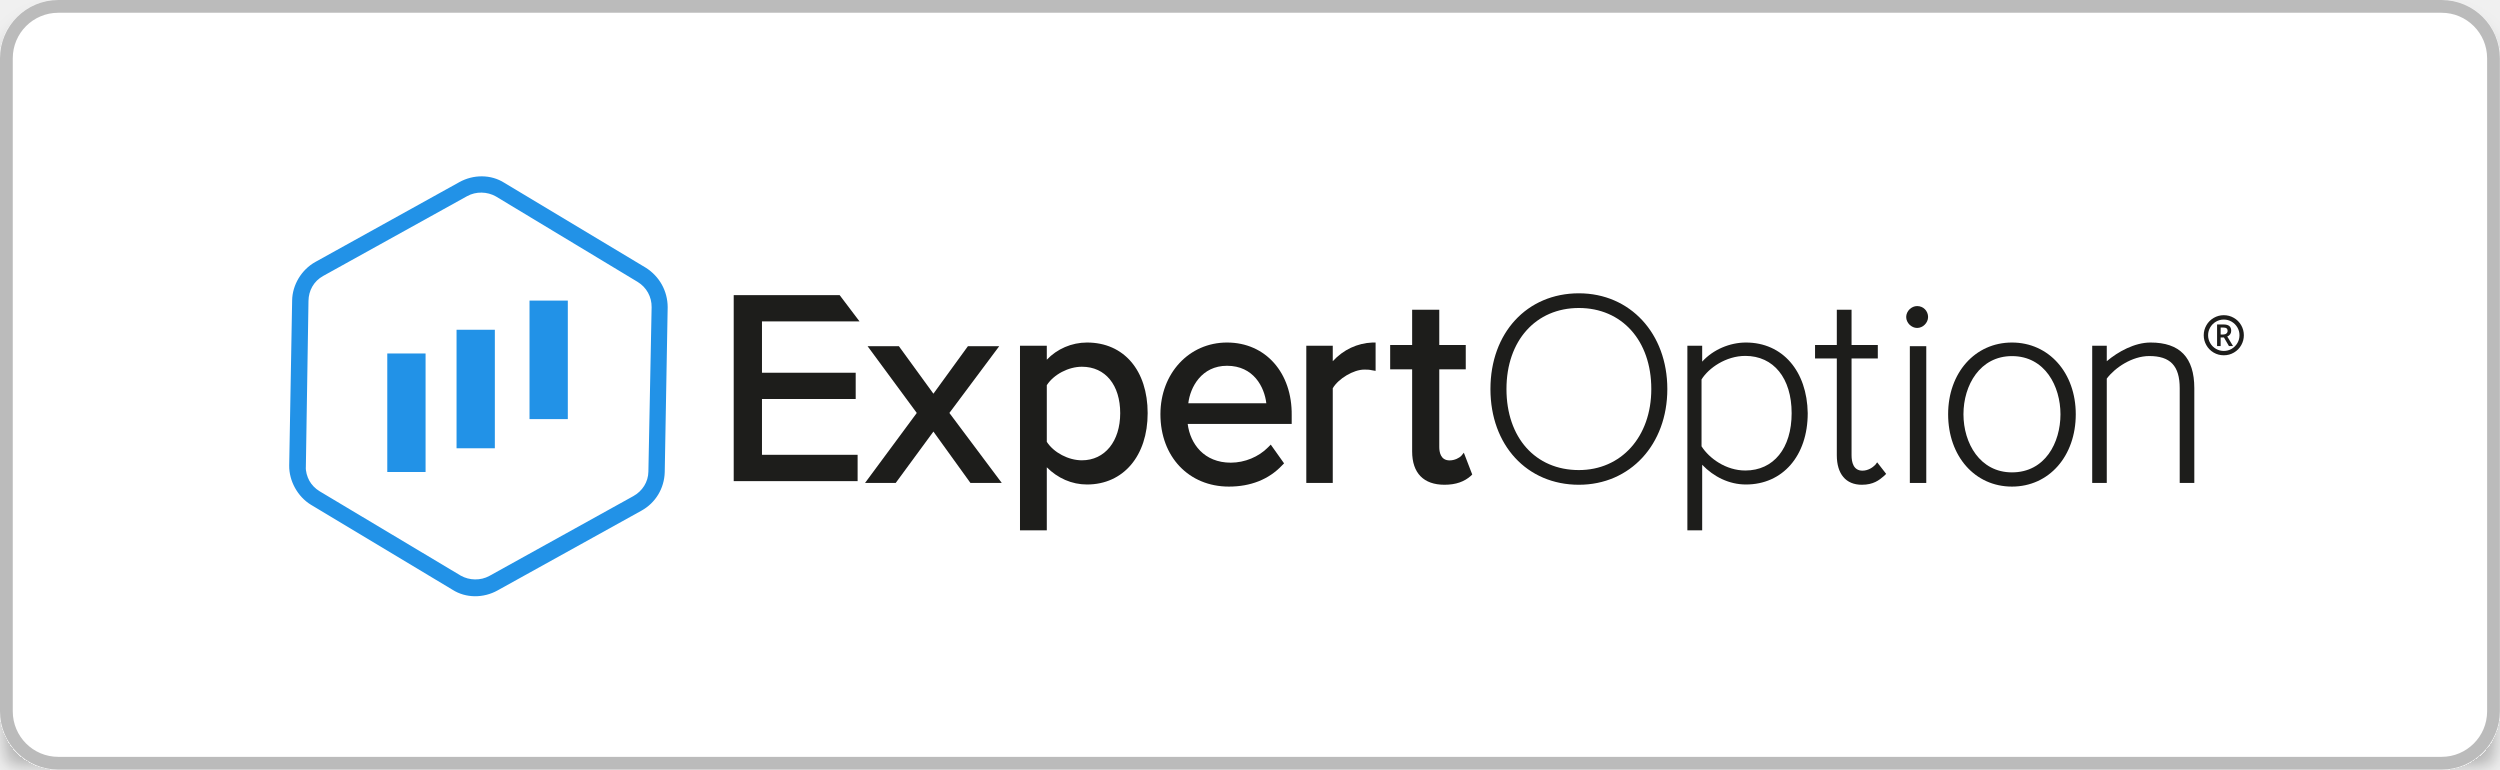
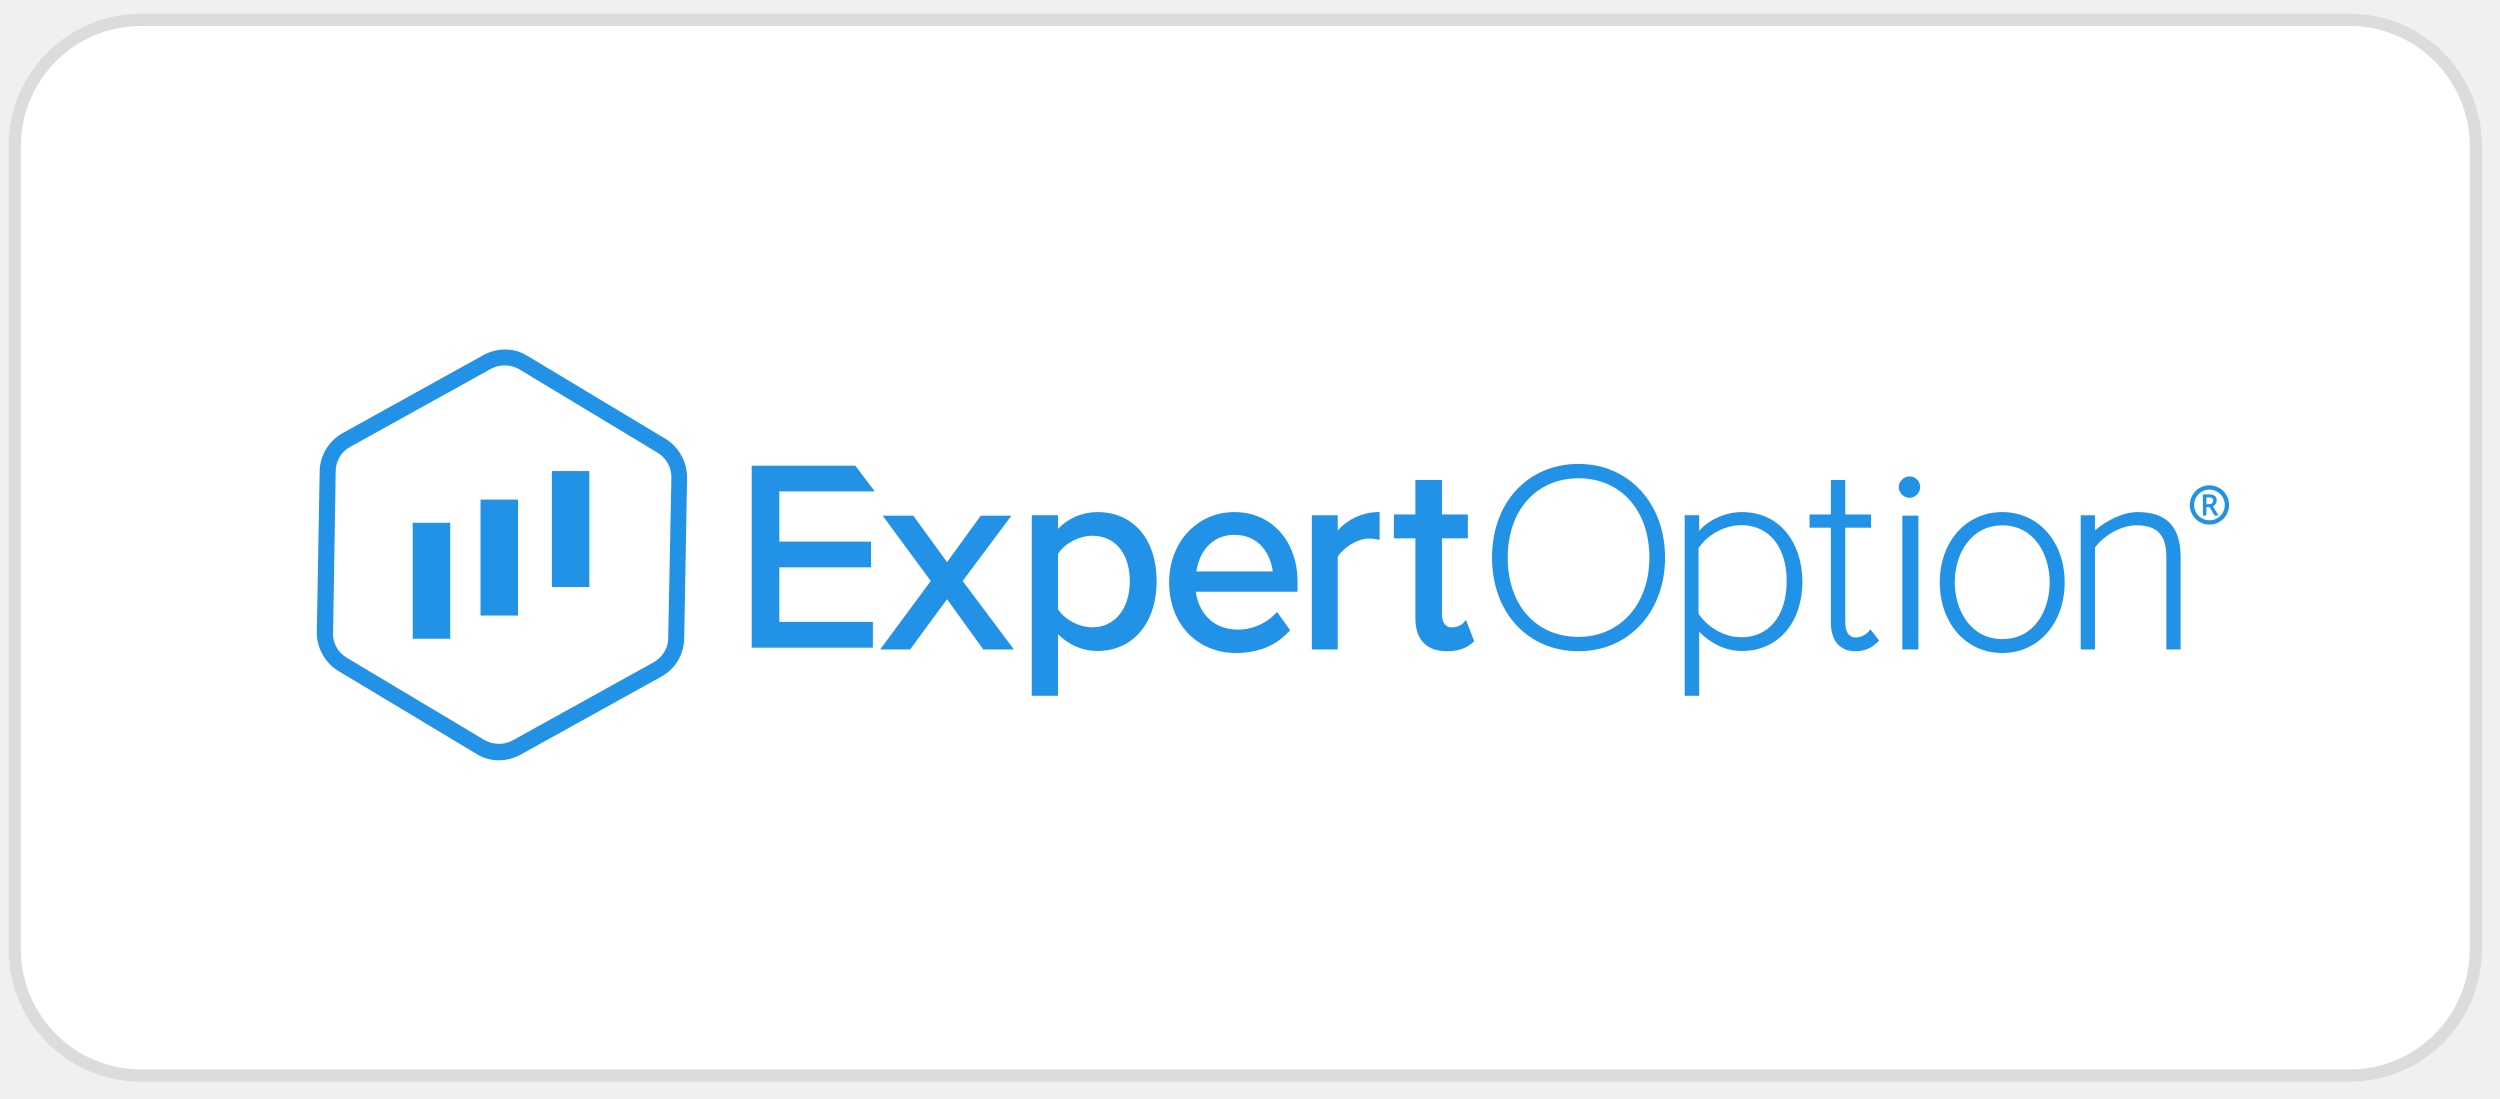
- <svg xmlns="http://www.w3.org/2000/svg" fill="none" viewBox="1 0 85.79 26.41">
-   <g filter="url(#filter0_d_313_2987)">
-     <path d="M1 2C1 0.895 1.895 0 3 0H84.785C85.89 0 86.785 0.895 86.785 2V24.41C86.785 25.515 85.89 26.41 84.785 26.41H3C1.895 26.41 1 25.515 1 24.41V2Z" fill="white" />
-     <path d="M1.219 2C1.219 1.016 2.016 0.219 3 0.219H84.785C85.769 0.219 86.567 1.016 86.567 2V24.41C86.567 25.394 85.769 26.191 84.785 26.191H3C2.016 26.191 1.219 25.394 1.219 24.41V2Z" stroke="#BBBBBB" stroke-width="0.438" />
-   </g>
-   <path fill-rule="evenodd" clip-rule="evenodd" d="M12.091 9.469L17.03 6.731C17.337 6.561 17.721 6.574 18.014 6.739L22.881 9.674C23.185 9.858 23.366 10.185 23.361 10.54L23.25 16.185C23.245 16.54 23.042 16.854 22.735 17.024L17.796 19.762C17.489 19.932 17.104 19.919 16.812 19.754L11.966 16.857C11.814 16.765 11.69 16.632 11.616 16.498C11.541 16.363 11.483 16.169 11.496 16.01L11.586 10.327C11.591 9.972 11.764 9.65 12.091 9.469ZM11.025 10.311L10.924 15.976C10.918 16.507 11.216 17.046 11.671 17.322L16.528 20.238C16.993 20.534 17.593 20.528 18.073 20.262L23.012 17.524C23.493 17.258 23.796 16.763 23.811 16.201L23.912 10.537C23.91 10.261 23.84 9.998 23.712 9.767C23.584 9.537 23.398 9.338 23.166 9.19L18.308 6.274C17.843 5.978 17.243 5.984 16.763 6.25L11.824 8.988C11.344 9.254 11.032 9.779 11.025 10.311Z" fill="#2292E7" />
-   <path fill-rule="evenodd" clip-rule="evenodd" d="M14.29 16.197H15.604V12.13H14.29V16.197Z" fill="#2292E7" />
-   <path fill-rule="evenodd" clip-rule="evenodd" d="M16.667 15.383H17.981V11.316H16.667V15.383Z" fill="#2292E7" />
-   <path fill-rule="evenodd" clip-rule="evenodd" d="M19.171 14.382H20.485V10.315H19.171V14.382Z" fill="#2292E7" />
-   <path fill-rule="evenodd" clip-rule="evenodd" d="M35.289 11.88H34.215L33.031 13.51L31.846 11.88H30.772L32.46 14.171L30.684 16.573H31.737L33.031 14.81L34.302 16.573H35.377L33.579 14.171L35.289 11.88Z" fill="#1D1D1B" />
-   <path fill-rule="evenodd" clip-rule="evenodd" d="M39.441 14.179C39.441 15.141 38.915 15.796 38.127 15.796C37.667 15.796 37.163 15.534 36.922 15.162V13.218C37.163 12.847 37.667 12.585 38.127 12.585C38.937 12.585 39.441 13.218 39.441 14.179ZM38.302 11.754C37.776 11.754 37.273 11.973 36.922 12.344V11.864H36.002V18.199H36.922V16.036C37.295 16.408 37.776 16.626 38.302 16.626C39.55 16.626 40.383 15.643 40.383 14.179C40.383 12.716 39.572 11.754 38.302 11.754Z" fill="#1D1D1B" />
-   <path fill-rule="evenodd" clip-rule="evenodd" d="M41.778 13.838C41.843 13.284 42.235 12.552 43.106 12.552C44.02 12.552 44.39 13.284 44.455 13.838H41.778ZM43.106 11.754C41.8 11.754 40.821 12.818 40.821 14.215C40.821 15.678 41.8 16.698 43.171 16.698C43.911 16.698 44.542 16.454 44.999 15.966L45.064 15.9L44.607 15.257L44.52 15.345C44.194 15.678 43.715 15.877 43.236 15.877C42.322 15.877 41.843 15.235 41.757 14.547H45.326V14.259C45.347 12.796 44.433 11.754 43.106 11.754Z" fill="#1D1D1B" />
-   <path fill-rule="evenodd" clip-rule="evenodd" d="M46.735 12.395V11.865H45.827V16.572H46.735V13.323C46.929 12.992 47.448 12.683 47.816 12.683C47.902 12.683 47.988 12.683 48.075 12.705L48.205 12.727V11.754H48.096C47.578 11.776 47.102 11.997 46.735 12.395Z" fill="#1D1D1B" />
-   <path fill-rule="evenodd" clip-rule="evenodd" d="M51.144 15.645C51.078 15.711 50.922 15.799 50.745 15.799C50.434 15.799 50.39 15.513 50.39 15.337V12.674H51.299V11.838H50.39V10.628H49.459V11.838H48.705V12.674H49.459V15.491C49.459 16.239 49.858 16.635 50.568 16.635C50.967 16.635 51.255 16.525 51.477 16.327L51.521 16.283L51.233 15.535L51.144 15.645Z" fill="#1D1D1B" />
-   <path fill-rule="evenodd" clip-rule="evenodd" d="M57.666 13.35C57.666 14.992 56.633 16.131 55.181 16.131C53.686 16.131 52.696 15.014 52.696 13.35C52.696 11.685 53.708 10.569 55.181 10.569C56.655 10.569 57.666 11.685 57.666 13.35ZM55.181 10.065C53.4 10.065 52.146 11.423 52.146 13.35C52.146 15.277 53.4 16.635 55.181 16.635C56.941 16.635 58.216 15.255 58.216 13.35C58.216 11.444 56.941 10.065 55.181 10.065Z" fill="#1D1D1B" />
-   <path fill-rule="evenodd" clip-rule="evenodd" d="M59.39 13.021C59.633 12.628 60.23 12.213 60.892 12.213C61.864 12.213 62.482 12.978 62.482 14.179C62.482 15.381 61.864 16.146 60.892 16.146C60.23 16.146 59.655 15.731 59.39 15.316V13.021ZM60.914 11.754C60.362 11.754 59.788 11.995 59.412 12.41V11.864H58.904V18.199H59.412V15.949C59.81 16.364 60.34 16.626 60.914 16.626C62.173 16.626 63.034 15.643 63.034 14.179C63.012 12.737 62.173 11.754 60.914 11.754Z" fill="#1D1D1B" />
-   <path fill-rule="evenodd" clip-rule="evenodd" d="M65.351 15.953C65.263 16.041 65.109 16.151 64.912 16.151C64.604 16.151 64.538 15.865 64.538 15.623V12.3H65.439V11.838H64.538V10.628H64.032V11.838H63.285V12.3H64.032V15.623C64.032 16.261 64.34 16.635 64.89 16.635C65.285 16.635 65.483 16.481 65.659 16.327L65.725 16.261L65.417 15.865L65.351 15.953Z" fill="#1D1D1B" />
-   <path fill-rule="evenodd" clip-rule="evenodd" d="M66.538 16.573H67.102V11.88H66.538V16.573Z" fill="#1D1D1B" />
-   <path fill-rule="evenodd" clip-rule="evenodd" d="M66.788 10.503C66.59 10.503 66.413 10.679 66.413 10.878C66.413 11.077 66.59 11.254 66.788 11.254C66.987 11.254 67.164 11.077 67.164 10.878C67.164 10.679 67.009 10.503 66.788 10.503Z" fill="#1D1D1B" />
-   <path fill-rule="evenodd" clip-rule="evenodd" d="M71.707 14.215C71.707 15.19 71.181 16.21 70.042 16.21C68.947 16.21 68.378 15.212 68.378 14.215C68.378 13.217 68.947 12.22 70.042 12.22C71.181 12.22 71.707 13.262 71.707 14.215ZM70.042 11.754C68.772 11.754 67.852 12.796 67.852 14.215C67.852 15.656 68.772 16.698 70.042 16.698C71.312 16.698 72.232 15.656 72.232 14.215C72.232 12.796 71.312 11.754 70.042 11.754Z" fill="#1D1D1B" />
-   <path fill-rule="evenodd" clip-rule="evenodd" d="M74.798 11.754C74.254 11.754 73.688 12.064 73.296 12.395V11.865H72.796V16.572H73.296V12.992C73.579 12.616 74.167 12.218 74.755 12.218C75.473 12.218 75.799 12.55 75.799 13.323V16.572H76.3V13.323C76.3 12.263 75.799 11.754 74.798 11.754Z" fill="#1D1D1B" />
-   <path fill-rule="evenodd" clip-rule="evenodd" d="M30.496 11.03L29.813 10.127H26.178V16.51H30.43V15.607H27.148V13.693H30.364V12.79H27.148V11.03H30.496Z" fill="#1D1D1B" />
-   <path fill-rule="evenodd" clip-rule="evenodd" d="M77.204 11.479H77.294C77.339 11.479 77.374 11.467 77.401 11.444C77.428 11.421 77.442 11.392 77.442 11.356C77.442 11.315 77.43 11.285 77.406 11.267C77.382 11.249 77.344 11.24 77.293 11.24H77.204V11.479ZM77.566 11.353C77.566 11.397 77.554 11.437 77.53 11.471C77.507 11.505 77.473 11.53 77.431 11.547L77.629 11.876H77.489L77.317 11.581H77.204V11.876H77.081V11.134H77.298C77.391 11.134 77.458 11.152 77.501 11.188C77.544 11.224 77.566 11.279 77.566 11.353ZM76.623 11.504C76.623 11.382 76.654 11.268 76.715 11.161C76.776 11.054 76.86 10.97 76.967 10.908C77.073 10.847 77.189 10.816 77.312 10.816C77.434 10.816 77.548 10.846 77.655 10.907C77.762 10.968 77.846 11.052 77.908 11.159C77.969 11.266 78 11.381 78 11.504C78 11.625 77.97 11.738 77.911 11.843C77.852 11.949 77.769 12.034 77.662 12.097C77.555 12.161 77.439 12.192 77.312 12.192C77.185 12.192 77.069 12.161 76.962 12.098C76.855 12.034 76.772 11.95 76.713 11.844C76.653 11.739 76.623 11.625 76.623 11.504ZM76.773 11.504C76.773 11.6 76.797 11.69 76.846 11.774C76.894 11.857 76.96 11.923 77.043 11.971C77.127 12.019 77.216 12.043 77.312 12.043C77.408 12.043 77.498 12.019 77.581 11.971C77.663 11.922 77.729 11.857 77.777 11.775C77.826 11.692 77.85 11.602 77.85 11.504C77.85 11.408 77.826 11.318 77.778 11.236C77.729 11.153 77.664 11.087 77.582 11.039C77.499 10.99 77.409 10.966 77.312 10.966C77.215 10.966 77.126 10.99 77.043 11.038C76.96 11.086 76.895 11.152 76.846 11.234C76.798 11.317 76.773 11.407 76.773 11.504Z" fill="#1D1D1B" />
-   <defs>
-     <filter id="filter0_d_313_2987" x="0.343" y="0" width="87.1" height="27.724" filterUnits="userSpaceOnUse" color-interpolation-filters="sRGB">
-       <feFlood flood-opacity="0" result="BackgroundImageFix" />
-       <feColorMatrix in="SourceAlpha" type="matrix" values="0 0 0 0 0 0 0 0 0 0 0 0 0 0 0 0 0 0 127 0" result="hardAlpha" />
-       <feOffset dy="0.657" />
-       <feGaussianBlur stdDeviation="0.328" />
-       <feComposite in2="hardAlpha" operator="out" />
-       <feColorMatrix type="matrix" values="0 0 0 0 0 0 0 0 0 0 0 0 0 0 0 0 0 0 0.25 0" />
-       <feBlend mode="normal" in2="BackgroundImageFix" result="effect1_dropShadow_313_2987" />
-       <feBlend mode="normal" in="SourceGraphic" in2="effect1_dropShadow_313_2987" result="shape" />
-     </filter>
-   </defs>
+ <svg xmlns="http://www.w3.org/2000/svg" width="132" height="58" viewBox="0 0 132 58" fill="none">
+   <path d="M0.452 7.721C0.452 3.855 3.586 0.721 7.452 0.721H124.053C127.919 0.721 131.053 3.855 131.053 7.721V50.117C131.053 53.983 127.919 57.117 124.053 57.117H7.452C3.586 57.117 0.452 53.983 0.452 50.117V7.721Z" fill="white" />
+   <path d="M0.777 7.721C0.777 4.034 3.766 1.046 7.452 1.046H124.053C127.739 1.046 130.728 4.034 130.728 7.721V50.117C130.728 53.803 127.739 56.792 124.053 56.792H7.452C3.766 56.792 0.777 53.803 0.777 50.117V7.721Z" stroke="#BBBBBB" stroke-opacity="0.5" stroke-width="0.65" />
+   <path fill-rule="evenodd" clip-rule="evenodd" d="M18.483 23.598L25.917 19.477C26.38 19.22 26.959 19.24 27.399 19.488L34.726 23.907C35.182 24.184 35.455 24.677 35.449 25.21L35.281 33.708C35.274 34.242 34.968 34.714 34.505 34.971L27.071 39.092C26.608 39.348 26.03 39.328 25.59 39.08L18.294 34.719C18.066 34.581 17.88 34.381 17.767 34.178C17.655 33.975 17.569 33.683 17.588 33.445L17.724 24.889C17.73 24.355 17.991 23.87 18.483 23.598ZM16.879 24.866L16.727 33.392C16.717 34.193 17.166 35.004 17.851 35.419L25.162 39.809C25.862 40.254 26.765 40.245 27.488 39.844L34.923 35.723C35.646 35.323 36.103 34.577 36.126 33.732L36.278 25.205C36.275 24.79 36.169 24.395 35.976 24.047C35.783 23.7 35.504 23.4 35.154 23.178L27.842 18.788C27.142 18.343 26.239 18.352 25.516 18.753L18.081 22.874C17.358 23.275 16.889 24.065 16.879 24.866Z" fill="#2292E7" />
+   <path fill-rule="evenodd" clip-rule="evenodd" d="M21.793 33.726H23.771V27.603H21.793V33.726Z" fill="#2292E7" />
+   <path fill-rule="evenodd" clip-rule="evenodd" d="M25.372 32.501H27.35V26.379H25.372V32.501Z" fill="#2292E7" />
+   <path fill-rule="evenodd" clip-rule="evenodd" d="M29.14 30.994H31.118V24.872H29.14V30.994Z" fill="#2292E7" />
+   <path fill-rule="evenodd" clip-rule="evenodd" d="M53.403 27.226H51.786L50.003 29.681L48.22 27.226H46.603L49.145 30.676L46.471 34.291H48.055L50.003 31.637L51.918 34.291H53.535L50.828 30.676L53.403 27.226Z" fill="#2292E7" />
+   <path fill-rule="evenodd" clip-rule="evenodd" d="M59.653 30.689C59.653 32.136 58.862 33.122 57.675 33.122C56.983 33.122 56.225 32.728 55.862 32.169V29.242C56.225 28.683 56.983 28.288 57.675 28.288C58.895 28.288 59.653 29.242 59.653 30.689ZM57.939 27.038C57.148 27.038 56.39 27.367 55.862 27.926V27.203H54.478V36.74H55.862V33.484C56.423 34.043 57.148 34.372 57.939 34.372C59.818 34.372 61.071 32.892 61.071 30.689C61.071 28.485 59.851 27.038 57.939 27.038Z" fill="#2292E7" />
+   <path fill-rule="evenodd" clip-rule="evenodd" d="M63.171 30.175C63.27 29.341 63.859 28.239 65.17 28.239C66.546 28.239 67.103 29.341 67.201 30.175H63.171ZM65.17 27.038C63.204 27.038 61.73 28.64 61.73 30.742C61.73 32.944 63.204 34.479 65.268 34.479C66.382 34.479 67.332 34.112 68.02 33.378L68.118 33.278L67.43 32.31L67.299 32.444C66.808 32.944 66.087 33.245 65.366 33.245C63.99 33.245 63.27 32.277 63.139 31.243H68.511V30.809C68.544 28.607 67.168 27.038 65.17 27.038Z" fill="#2292E7" />
+   <path fill-rule="evenodd" clip-rule="evenodd" d="M70.632 28.003V27.205H69.266V34.291H70.632V29.4C70.925 28.901 71.706 28.436 72.259 28.436C72.389 28.436 72.52 28.436 72.65 28.469L72.845 28.502V27.038H72.682C71.901 27.072 71.186 27.404 70.632 28.003Z" fill="#2292E7" />
+   <path fill-rule="evenodd" clip-rule="evenodd" d="M77.27 32.894C77.169 32.994 76.936 33.126 76.669 33.126C76.202 33.126 76.135 32.696 76.135 32.431V28.423H77.503V27.164H76.135V25.343H74.733V27.164H73.598V28.423H74.733V32.663C74.733 33.789 75.334 34.385 76.402 34.385C77.003 34.385 77.436 34.219 77.77 33.921L77.837 33.855L77.403 32.729L77.27 32.894Z" fill="#2292E7" />
+   <path fill-rule="evenodd" clip-rule="evenodd" d="M87.088 29.44C87.088 31.913 85.532 33.627 83.347 33.627C81.096 33.627 79.607 31.945 79.607 29.44C79.607 26.934 81.129 25.253 83.347 25.253C85.565 25.253 87.088 26.934 87.088 29.44ZM83.347 24.495C80.666 24.495 78.779 26.539 78.779 29.44C78.779 32.341 80.666 34.385 83.347 34.385C85.996 34.385 87.916 32.308 87.916 29.44C87.916 26.572 85.996 24.495 83.347 24.495Z" fill="#2292E7" />
+   <path fill-rule="evenodd" clip-rule="evenodd" d="M89.683 28.946C90.049 28.354 90.946 27.729 91.944 27.729C93.406 27.729 94.337 28.88 94.337 30.689C94.337 32.498 93.406 33.648 91.944 33.648C90.946 33.648 90.082 33.024 89.683 32.399V28.946ZM91.977 27.038C91.146 27.038 90.281 27.4 89.716 28.025V27.203H88.952V36.74H89.716V33.353C90.315 33.977 91.113 34.372 91.977 34.372C93.872 34.372 95.168 32.892 95.168 30.689C95.135 28.518 93.872 27.038 91.977 27.038Z" fill="#2292E7" />
+   <path fill-rule="evenodd" clip-rule="evenodd" d="M98.656 33.358C98.523 33.491 98.291 33.656 97.994 33.656C97.53 33.656 97.431 33.226 97.431 32.861V27.86H98.788V27.164H97.431V25.343H96.67V27.164H95.545V27.86H96.67V32.861C96.67 33.822 97.133 34.385 97.961 34.385C98.556 34.385 98.854 34.153 99.119 33.921L99.218 33.822L98.755 33.226L98.656 33.358Z" fill="#2292E7" />
+   <path fill-rule="evenodd" clip-rule="evenodd" d="M100.443 34.291H101.29V27.226H100.443V34.291Z" fill="#2292E7" />
+   <path fill-rule="evenodd" clip-rule="evenodd" d="M100.819 25.154C100.52 25.154 100.254 25.42 100.254 25.72C100.254 26.019 100.52 26.285 100.819 26.285C101.119 26.285 101.385 26.019 101.385 25.72C101.385 25.42 101.152 25.154 100.819 25.154Z" fill="#2292E7" />
+   <path fill-rule="evenodd" clip-rule="evenodd" d="M108.223 30.742C108.223 32.21 107.432 33.745 105.718 33.745C104.069 33.745 103.212 32.244 103.212 30.742C103.212 29.241 104.069 27.739 105.718 27.739C107.432 27.739 108.223 29.307 108.223 30.742ZM105.718 27.038C103.806 27.038 102.421 28.607 102.421 30.742C102.421 32.911 103.806 34.479 105.718 34.479C107.63 34.479 109.014 32.911 109.014 30.742C109.014 28.607 107.63 27.038 105.718 27.038Z" fill="#2292E7" />
+   <path fill-rule="evenodd" clip-rule="evenodd" d="M112.876 27.038C112.057 27.038 111.205 27.504 110.615 28.003V27.205H109.862V34.291H110.615V28.901C111.041 28.336 111.926 27.737 112.81 27.737C113.891 27.737 114.383 28.236 114.383 29.4V34.291H115.136V29.4C115.136 27.803 114.383 27.038 112.876 27.038Z" fill="#2292E7" />
+   <path fill-rule="evenodd" clip-rule="evenodd" d="M46.189 25.947L45.161 24.589H39.69V34.197H46.089V32.838H41.148V29.956H45.99V28.598H41.148V25.947H46.189Z" fill="#2292E7" />
+   <path fill-rule="evenodd" clip-rule="evenodd" d="M116.498 26.623H116.633C116.7 26.623 116.754 26.606 116.794 26.571C116.835 26.536 116.855 26.492 116.855 26.439C116.855 26.376 116.837 26.331 116.801 26.304C116.765 26.277 116.708 26.263 116.631 26.263H116.498V26.623ZM117.042 26.434C117.042 26.501 117.024 26.56 116.988 26.611C116.953 26.663 116.903 26.701 116.839 26.726L117.137 27.221H116.926L116.667 26.777H116.498V27.221H116.313V26.104H116.64C116.778 26.104 116.88 26.131 116.945 26.186C117.009 26.24 117.042 26.323 117.042 26.434ZM115.623 26.662C115.623 26.478 115.669 26.306 115.761 26.145C115.853 25.984 115.979 25.857 116.14 25.765C116.301 25.672 116.474 25.625 116.66 25.625C116.843 25.625 117.016 25.671 117.176 25.763C117.337 25.855 117.464 25.981 117.557 26.142C117.649 26.303 117.696 26.476 117.696 26.662C117.696 26.843 117.651 27.013 117.562 27.172C117.473 27.331 117.348 27.459 117.187 27.554C117.027 27.65 116.851 27.698 116.66 27.698C116.469 27.698 116.294 27.65 116.133 27.555C115.973 27.46 115.847 27.333 115.758 27.174C115.668 27.015 115.623 26.844 115.623 26.662ZM115.849 26.662C115.849 26.806 115.886 26.942 115.958 27.067C116.031 27.193 116.13 27.292 116.256 27.364C116.381 27.437 116.516 27.473 116.66 27.473C116.805 27.473 116.94 27.437 117.064 27.364C117.189 27.291 117.287 27.193 117.36 27.069C117.433 26.945 117.47 26.809 117.47 26.662C117.47 26.517 117.434 26.382 117.361 26.257C117.288 26.133 117.19 26.034 117.066 25.961C116.942 25.888 116.807 25.851 116.66 25.851C116.514 25.851 116.379 25.887 116.255 25.96C116.131 26.033 116.032 26.131 115.959 26.255C115.886 26.379 115.849 26.515 115.849 26.662Z" fill="#2292E7" />
</svg>
